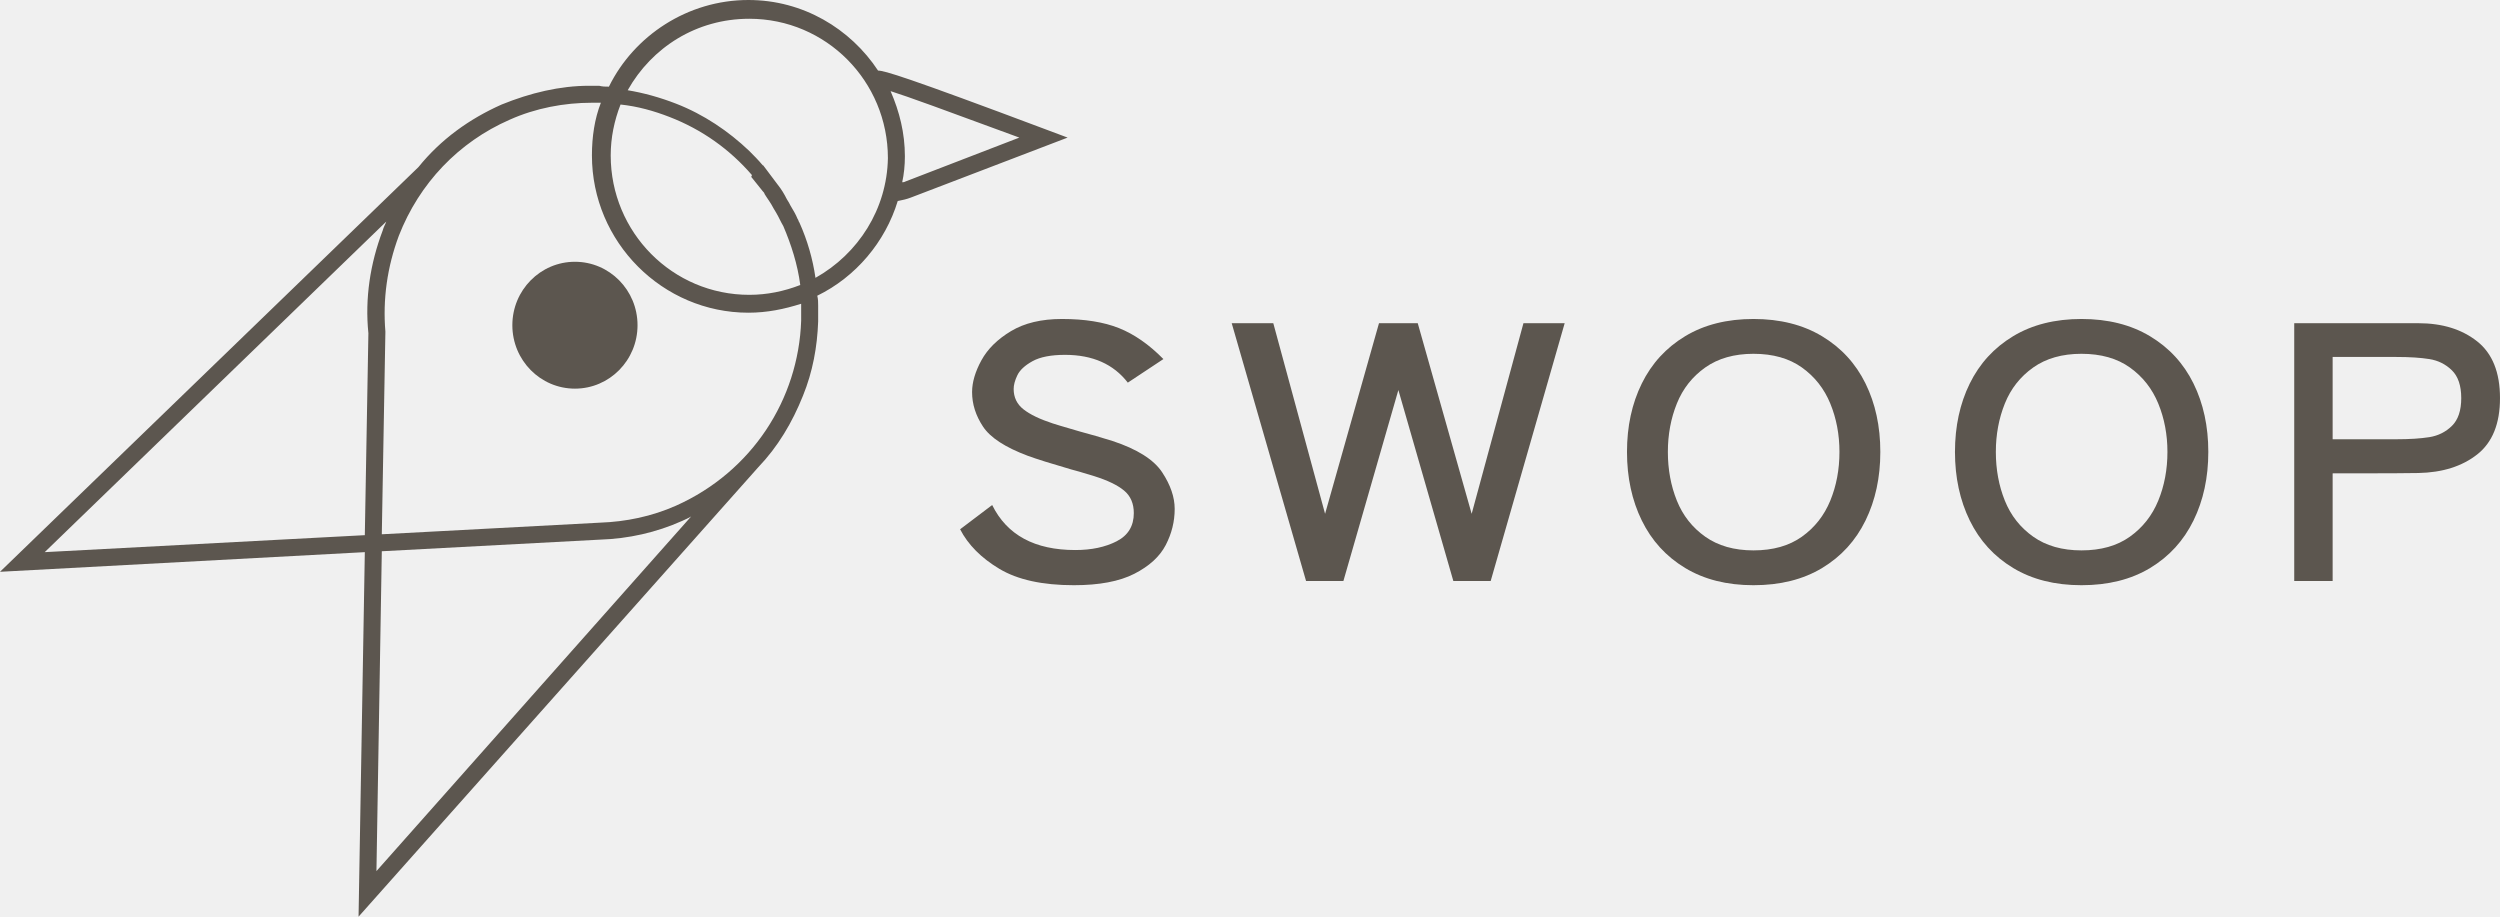
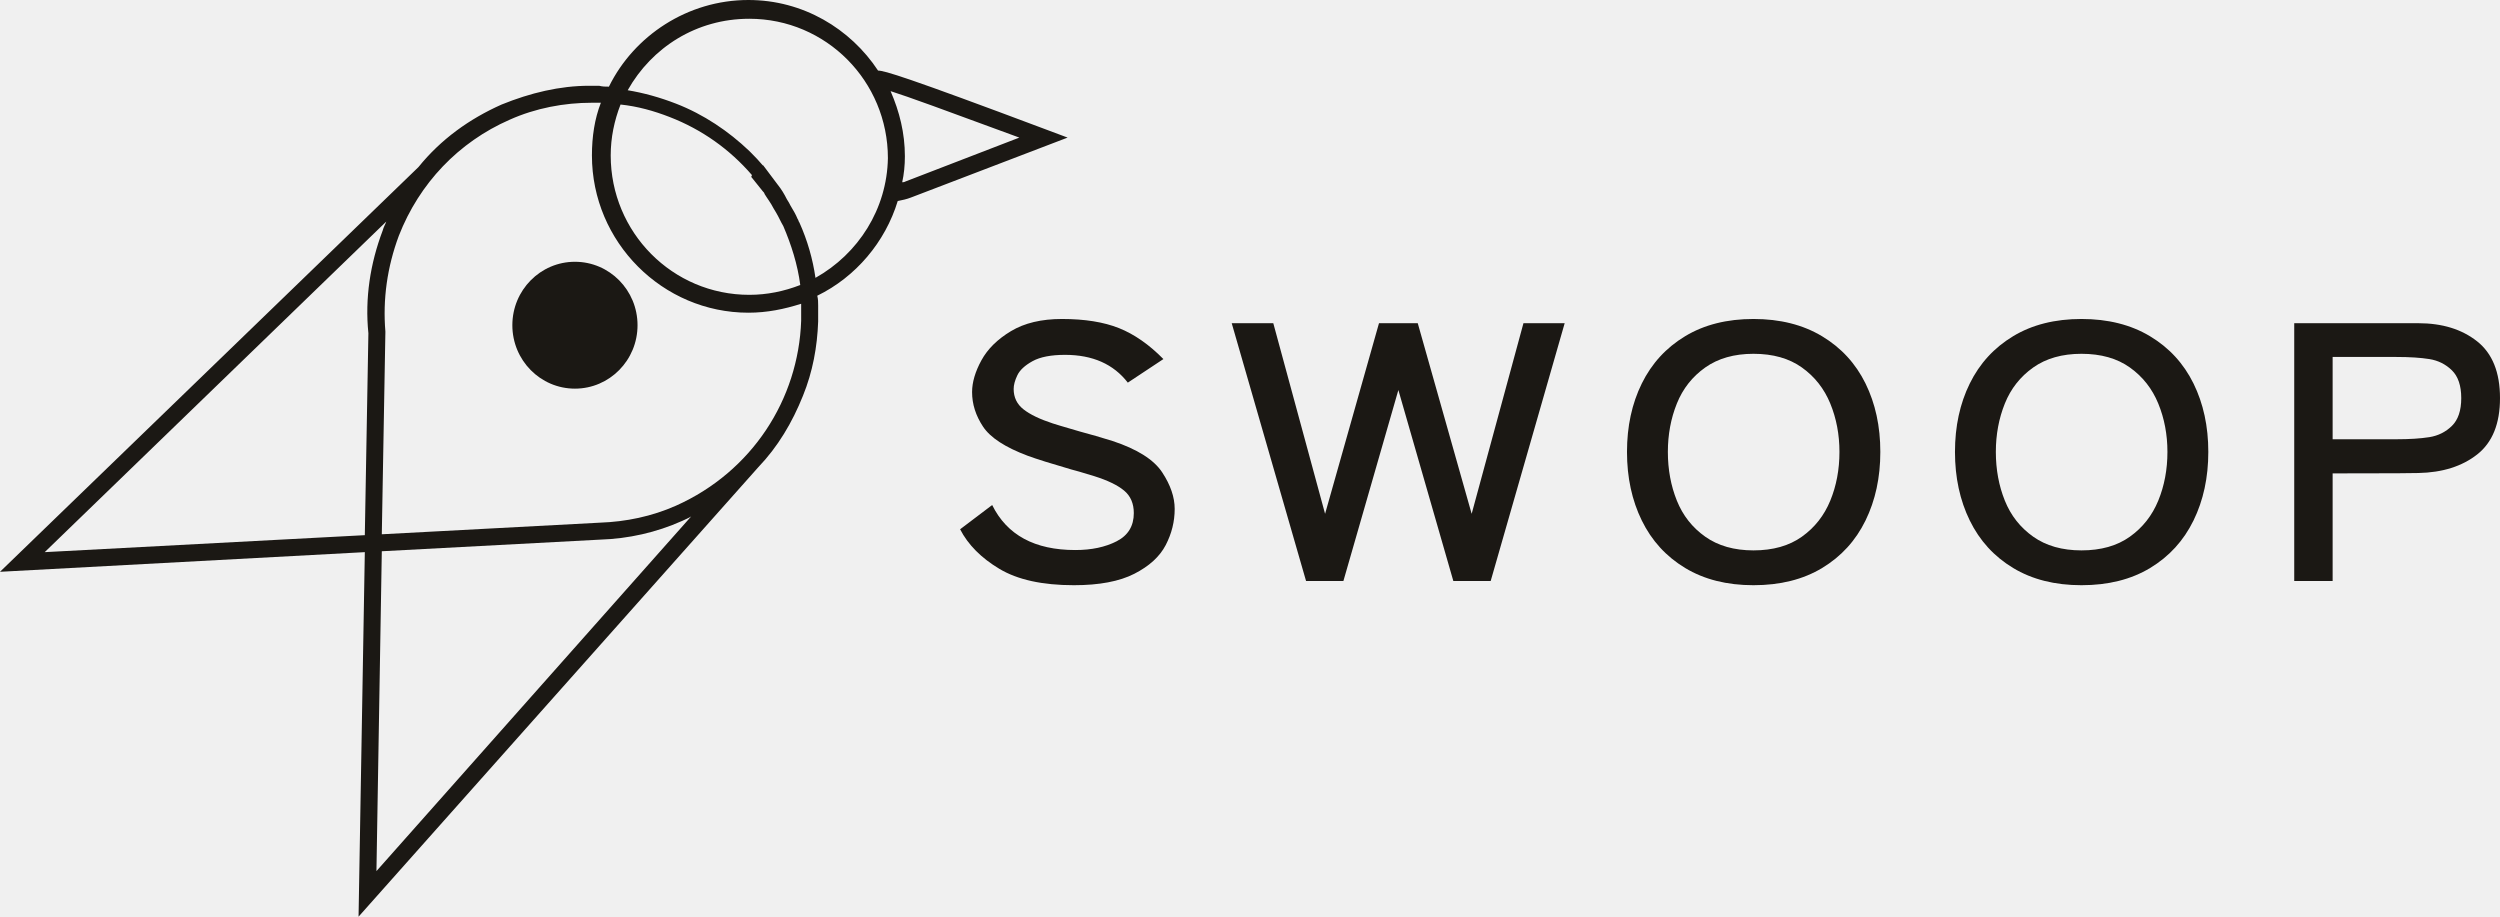
- <svg xmlns="http://www.w3.org/2000/svg" width="420px" height="154px" viewBox="0 0 420 154" version="1.1">
+ <svg xmlns="http://www.w3.org/2000/svg" version="1.1" width="420px" height="154px" viewBox="0 0 420.0 154.0">
  <defs>
-     <filter id="filter-1">
-       <feColorMatrix in="SourceGraphic" type="matrix" values="0 0 0 0 0.106 0 0 0 0 0.094 0 0 0 0 0.078 0 0 0 1 0" />
-     </filter>
+     <clipPath id="i0">
+       <path d="M125.733,0 C134.896,0 142.857,4.803 147.514,11.858 C148.566,11.858 152.171,12.908 175.755,21.764 L179.36,23.115 L153.072,33.172 C152.321,33.472 151.57,33.622 150.819,33.772 C148.716,40.676 143.759,46.53 137.299,49.682 C137.45,50.283 137.45,50.733 137.45,51.333 L137.45,54.035 C137.299,58.238 136.548,62.441 134.896,66.493 C133.093,70.996 130.69,75.049 127.385,78.501 L60.237,154 L61.289,92.76 L0,96.062 L70.302,28.068 C74.057,23.415 78.864,19.963 84.272,17.561 C89.079,15.61 94.036,14.409 98.994,14.409 L100.646,14.409 C101.247,14.559 101.698,14.559 102.298,14.559 C106.505,6.004 115.518,0 125.733,0 Z M116.119,86.756 C115.668,87.057 115.217,87.207 114.616,87.507 C110.26,89.458 105.603,90.509 100.796,90.659 L64.143,92.61 L63.242,146.345 Z M64.894,37.224 L7.511,92.76 L61.289,89.908 L61.89,55.986 C61.289,50.133 62.19,44.279 64.293,38.725 C64.444,38.125 64.744,37.674 64.894,37.224 Z M100.947,17.261 L99.444,17.261 C94.788,17.261 89.981,18.162 85.624,20.113 C77.062,23.865 70.452,30.77 66.997,39.626 C65.044,44.879 64.293,50.283 64.744,55.686 L64.744,55.836 L64.143,89.758 L100.796,87.807 C105.153,87.657 109.509,86.756 113.565,84.955 C126.333,79.251 134.145,67.094 134.595,53.885 L134.595,51.033 C131.741,51.934 128.887,52.534 125.733,52.534 C111.312,52.534 99.444,40.676 99.444,26.117 C99.444,22.965 99.895,19.963 100.947,17.261 Z M104.251,17.561 C103.2,20.263 102.599,23.115 102.599,26.117 C102.599,39.025 112.964,49.532 125.883,49.532 C128.887,49.532 131.741,48.932 134.445,47.881 C133.994,44.429 132.943,41.127 131.591,37.975 C131.14,37.224 130.84,36.474 130.389,35.723 C130.239,35.423 130.089,35.273 129.939,34.973 C129.488,34.072 128.887,33.322 128.436,32.571 C128.436,32.421 128.286,32.271 128.136,32.121 C127.535,31.37 126.934,30.62 126.333,29.869 C126.183,29.719 126.183,29.719 126.333,29.419 C122.578,25.066 117.921,21.764 112.513,19.663 C109.809,18.612 107.105,17.862 104.251,17.561 Z M125.883,3.152 C117.02,3.152 109.509,7.955 105.453,15.16 C108.157,15.61 110.861,16.361 113.565,17.411 C118.222,19.212 122.428,22.064 125.883,25.366 L126.258,25.742 C126.884,26.371 127.51,27.018 128.136,27.768 C128.286,27.768 128.286,27.918 128.436,28.068 C129.037,28.819 129.638,29.719 130.239,30.47 C130.389,30.62 130.539,30.92 130.69,31.07 C131.291,31.821 131.741,32.571 132.192,33.472 C132.492,33.922 132.643,34.222 132.793,34.522 C133.243,35.273 133.694,36.023 133.994,36.774 C134.145,36.924 134.145,37.224 134.295,37.374 C135.647,40.376 136.548,43.528 136.999,46.68 C144.209,42.628 149.016,35.123 149.167,26.567 C149.167,13.659 138.801,3.152 125.883,3.152 Z M149.617,15.31 C151.119,18.762 152.021,22.365 152.021,26.267 C152.021,27.768 151.87,29.269 151.57,30.62 C151.72,30.62 151.87,30.62 152.171,30.47 L171.249,23.115 C158.63,18.462 152.471,16.211 149.617,15.31 Z" />
+     </clipPath>
+     <clipPath id="i1">
+       <path d="M10.515,0 C16.323,0 21.031,4.771 21.031,10.657 C21.031,16.543 16.323,21.314 10.515,21.314 C4.708,21.314 0,16.543 0,10.657 C0,4.771 4.708,0 10.515,0 Z" />
+     </clipPath>
+     <clipPath id="i2">
+       <path d="M17.107,0 C20.935,0 24.131,0.512 26.696,1.536 C29.261,2.56 31.747,4.293 34.154,6.735 L28.176,10.694 C25.769,7.582 22.257,6.026 17.64,6.026 C15.272,6.026 13.447,6.381 12.164,7.09 C10.882,7.799 10.033,8.587 9.619,9.453 C9.205,10.32 8.997,11.088 8.997,11.757 C8.997,13.175 9.55,14.318 10.655,15.184 C11.76,16.051 13.397,16.839 15.568,17.548 C15.765,17.626 17.284,18.079 20.126,18.906 C21.901,19.379 23.736,19.911 25.631,20.502 C29.774,21.88 32.546,23.633 33.947,25.76 C35.348,27.887 36.049,29.935 36.049,31.905 C36.049,34.032 35.545,36.06 34.539,37.99 C33.533,39.92 31.777,41.525 29.271,42.805 C26.765,44.086 23.381,44.726 19.119,44.726 C13.831,44.726 9.658,43.81 6.6,41.978 C3.542,40.147 1.342,37.931 0,35.331 L5.387,31.255 C7.873,36.297 12.529,38.817 19.356,38.817 C22.079,38.817 24.397,38.325 26.311,37.34 C28.225,36.356 29.182,34.78 29.182,32.614 C29.182,30.999 28.64,29.738 27.554,28.832 C26.469,27.926 24.802,27.119 22.553,26.41 C20.501,25.78 19.218,25.406 18.705,25.287 C15.311,24.303 12.865,23.535 11.365,22.983 C7.577,21.565 5.071,19.931 3.848,18.079 C2.624,16.228 2.013,14.298 2.013,12.289 C2.013,10.635 2.535,8.853 3.581,6.942 C4.627,5.032 6.284,3.397 8.553,2.038 C10.822,0.679 13.674,0 17.107,0 Z" />
+     </clipPath>
+     <clipPath id="i3">
+       <path d="M6.985,0 L15.686,32.023 L24.743,0 L31.254,0 L40.311,32.023 L49.012,0 L55.938,0 L43.507,43.308 L37.232,43.308 L27.998,11.226 L18.764,43.308 L12.49,43.308 L0,0 L6.985,0 Z" />
+     </clipPath>
+     <clipPath id="i4">
+       <path d="M21.25,0 C25.71,0 29.547,0.965 32.763,2.895 C35.98,4.825 38.416,7.474 40.074,10.842 C41.731,14.209 42.56,18.04 42.56,22.333 C42.56,26.627 41.731,30.467 40.074,33.854 C38.416,37.242 35.989,39.901 32.793,41.831 C29.597,43.761 25.749,44.726 21.25,44.726 C16.791,44.726 12.963,43.761 9.767,41.831 C6.57,39.901 4.144,37.242 2.486,33.854 C0.829,30.467 0,26.627 0,22.333 C0,18.04 0.829,14.209 2.486,10.842 C4.144,7.474 6.57,4.825 9.767,2.895 C12.963,0.965 16.791,0 21.25,0 Z M21.25,5.849 C18.014,5.849 15.311,6.617 13.141,8.153 C10.97,9.69 9.382,11.708 8.376,14.209 C7.37,16.711 6.866,19.419 6.866,22.333 C6.866,25.287 7.37,28.015 8.376,30.516 C9.382,33.017 10.97,35.036 13.141,36.572 C15.311,38.108 18.014,38.876 21.25,38.876 C24.526,38.876 27.239,38.108 29.389,36.572 C31.54,35.036 33.128,33.017 34.154,30.516 C35.18,28.015 35.693,25.287 35.693,22.333 C35.693,19.419 35.18,16.711 34.154,14.209 C33.128,11.708 31.54,9.69 29.389,8.153 C27.239,6.617 24.526,5.849 21.25,5.849 Z" />
+     </clipPath>
+     <clipPath id="i5">
+       <path d="M21.25,0 C25.71,0 29.547,0.965 32.763,2.895 C35.98,4.825 38.416,7.474 40.074,10.842 C41.731,14.209 42.56,18.04 42.56,22.333 C42.56,26.627 41.731,30.467 40.074,33.854 C38.416,37.242 35.989,39.901 32.793,41.831 C29.597,43.761 25.749,44.726 21.25,44.726 C16.791,44.726 12.963,43.761 9.767,41.831 C6.57,39.901 4.144,37.242 2.486,33.854 C0.829,30.467 0,26.627 0,22.333 C0,18.04 0.829,14.209 2.486,10.842 C4.144,7.474 6.57,4.825 9.767,2.895 C12.963,0.965 16.791,0 21.25,0 Z M21.25,5.849 C18.014,5.849 15.311,6.617 13.141,8.153 C10.97,9.69 9.382,11.708 8.376,14.209 C7.37,16.711 6.866,19.419 6.866,22.333 C6.866,25.287 7.37,28.015 8.376,30.516 C9.382,33.017 10.97,35.036 13.141,36.572 C15.311,38.108 18.014,38.876 21.25,38.876 C24.526,38.876 27.239,38.108 29.389,36.572 C31.54,35.036 33.128,33.017 34.154,30.516 C35.18,28.015 35.693,25.287 35.693,22.333 C35.693,19.419 35.18,16.711 34.154,14.209 C33.128,11.708 31.54,9.69 29.389,8.153 C27.239,6.617 24.526,5.849 21.25,5.849 Z" />
+     </clipPath>
+     <clipPath id="i6">
+       <path d="M20.836,0 C24.861,0 28.156,1.014 30.721,3.043 C33.286,5.071 34.569,8.252 34.569,12.585 C34.569,16.878 33.296,20.029 30.751,22.038 C28.206,24.047 24.901,25.09 20.836,25.169 C20.063,25.203 16.469,25.222 10.055,25.227 L8.764,25.228 C8.616,25.228 8.467,25.228 8.317,25.228 L6.452,25.228 L6.452,43.308 L0,43.308 L0,0 L20.836,0 Z M17.166,5.672 L6.452,5.672 L6.452,19.497 L17.166,19.497 C19.376,19.497 21.221,19.379 22.701,19.143 C24.18,18.906 25.443,18.276 26.489,17.252 C27.535,16.228 28.058,14.672 28.058,12.585 C28.058,10.497 27.535,8.941 26.489,7.917 C25.443,6.893 24.18,6.263 22.701,6.026 C21.221,5.79 19.376,5.672 17.166,5.672 Z" />
+     </clipPath>
  </defs>
-   <g id="Symbols" stroke="none" stroke-width="1" fill="none" fill-rule="evenodd">
-     <g filter="url(#filter-1)" id="Swoop-Logo-Black">
-       <g>
-         <g id="Group" fill="#FFFFFF">
-           <path d="M179.36,23.115 L175.755,21.764 C152.171,12.908 148.566,11.858 147.514,11.858 C142.857,4.803 134.896,0 125.733,0 C115.518,0 106.505,6.004 102.298,14.559 C101.698,14.559 101.247,14.559 100.646,14.409 C100.496,14.409 100.195,14.409 100.045,14.409 C99.745,14.409 99.294,14.409 98.994,14.409 C94.036,14.409 89.079,15.61 84.272,17.561 C78.864,19.963 74.057,23.415 70.302,28.068 L0,96.062 L61.289,92.76 L60.237,154 L127.385,78.501 C130.69,75.049 133.093,70.996 134.896,66.493 C136.548,62.441 137.299,58.238 137.45,54.035 C137.45,54.035 137.45,53.885 137.45,53.885 C137.45,53.435 137.45,53.135 137.45,52.684 C137.45,52.384 137.45,52.084 137.45,51.784 C137.45,51.634 137.45,51.483 137.45,51.333 C137.45,50.733 137.45,50.283 137.299,49.682 C143.759,46.53 148.716,40.676 150.819,33.772 C151.57,33.622 152.321,33.472 153.072,33.172 L179.36,23.115 Z M126.333,29.869 C126.934,30.62 127.535,31.37 128.136,32.121 C128.286,32.271 128.436,32.421 128.436,32.571 C128.887,33.322 129.488,34.072 129.939,34.973 C130.089,35.273 130.239,35.423 130.389,35.723 C130.84,36.474 131.14,37.224 131.591,37.975 C132.943,41.127 133.994,44.429 134.445,47.881 C131.741,48.932 128.887,49.532 125.883,49.532 C112.964,49.532 102.599,39.025 102.599,26.117 C102.599,23.115 103.2,20.263 104.251,17.561 C107.105,17.862 109.809,18.612 112.513,19.663 C117.921,21.764 122.578,25.066 126.333,29.419 C126.183,29.719 126.183,29.719 126.333,29.869 Z M134.595,53.885 C134.595,53.885 134.595,53.885 134.595,53.885 C134.145,67.094 126.333,79.251 113.565,84.955 C109.509,86.756 105.153,87.657 100.796,87.807 L64.143,89.758 L64.744,55.836 L64.744,55.686 C64.293,50.283 65.044,44.879 66.997,39.626 C70.452,30.77 77.062,23.865 85.624,20.113 C89.981,18.162 94.788,17.261 99.444,17.261 C99.895,17.261 100.496,17.261 100.947,17.261 C99.895,19.963 99.444,22.965 99.444,26.117 C99.444,40.676 111.312,52.534 125.733,52.534 C128.887,52.534 131.741,51.934 134.595,51.033 C134.595,51.183 134.595,51.333 134.595,51.483 C134.595,51.634 134.595,51.784 134.595,52.084 C134.595,52.384 134.595,52.534 134.595,52.834 C134.595,53.135 134.595,53.435 134.595,53.885 Z M7.511,92.76 L64.894,37.224 C64.744,37.674 64.444,38.125 64.293,38.725 C62.19,44.279 61.289,50.133 61.89,55.986 L61.289,89.908 L7.511,92.76 Z M64.143,92.61 L100.796,90.659 C105.603,90.509 110.26,89.458 114.616,87.507 C115.217,87.207 115.668,87.057 116.119,86.756 L63.242,146.345 L64.143,92.61 Z M136.999,46.68 C136.548,43.528 135.647,40.376 134.295,37.374 C134.145,37.224 134.145,36.924 133.994,36.774 C133.694,36.023 133.243,35.273 132.793,34.522 C132.643,34.222 132.492,33.922 132.192,33.472 C131.741,32.571 131.291,31.821 130.69,31.07 C130.539,30.92 130.389,30.62 130.239,30.47 C129.638,29.719 129.037,28.819 128.436,28.068 C128.286,27.918 128.286,27.768 128.136,27.768 C127.385,26.867 126.634,26.117 125.883,25.366 C125.883,25.366 125.883,25.366 125.883,25.366 C122.428,22.064 118.222,19.212 113.565,17.411 C110.861,16.361 108.157,15.61 105.453,15.16 C109.509,7.955 117.02,3.152 125.883,3.152 C138.801,3.152 149.167,13.659 149.167,26.567 C149.016,35.123 144.209,42.628 136.999,46.68 Z M151.57,30.62 C151.87,29.269 152.021,27.768 152.021,26.267 C152.021,22.365 151.119,18.762 149.617,15.31 C152.471,16.211 158.63,18.462 171.249,23.115 L152.171,30.47 C151.87,30.62 151.72,30.62 151.57,30.62 Z" id="Shape" />
-           <ellipse id="Oval" cx="96.59" cy="54.635" rx="10.515" ry="10.657" />
-         </g>
-         <g id="SWOOP" transform="translate(161.2976, 53.58898)" fill="#1B1814" fill-rule="nonzero">
-           <path d="M19.119,44.726 C13.831,44.726 9.658,43.81 6.6,41.978 C3.542,40.147 1.342,37.931 0,35.331 L5.387,31.255 C7.873,36.297 12.529,38.817 19.356,38.817 C22.079,38.817 24.397,38.325 26.311,37.34 C28.225,36.356 29.182,34.78 29.182,32.614 C29.182,30.999 28.64,29.738 27.554,28.832 C26.469,27.926 24.802,27.119 22.553,26.41 C20.501,25.78 19.218,25.406 18.705,25.287 C15.311,24.303 12.865,23.535 11.365,22.983 C7.577,21.565 5.071,19.931 3.848,18.079 C2.624,16.228 2.013,14.298 2.013,12.289 C2.013,10.635 2.535,8.853 3.581,6.942 C4.627,5.032 6.284,3.397 8.553,2.038 C10.822,0.679 13.674,0 17.107,0 C20.935,0 24.131,0.512 26.696,1.536 C29.261,2.56 31.747,4.293 34.154,6.735 L28.176,10.694 C25.769,7.582 22.257,6.026 17.64,6.026 C15.272,6.026 13.447,6.381 12.164,7.09 C10.882,7.799 10.033,8.587 9.619,9.453 C9.205,10.32 8.997,11.088 8.997,11.757 C8.997,13.175 9.55,14.318 10.655,15.184 C11.76,16.051 13.397,16.839 15.568,17.548 C15.765,17.626 17.284,18.079 20.126,18.906 C21.901,19.379 23.736,19.911 25.631,20.502 C29.774,21.88 32.546,23.633 33.947,25.76 C35.348,27.887 36.049,29.935 36.049,31.905 C36.049,34.032 35.545,36.06 34.539,37.99 C33.533,39.92 31.777,41.525 29.271,42.805 C26.765,44.086 23.381,44.726 19.119,44.726 Z" id="Path" />
-           <polygon id="Path" points="85.941 32.732 94.642 0.709 101.568 0.709 89.137 44.017 82.863 44.017 73.629 11.935 64.394 44.017 58.12 44.017 45.63 0.709 52.615 0.709 61.316 32.732 70.373 0.709 76.884 0.709" />
-           <path d="M133.288,44.726 C128.828,44.726 125.001,43.761 121.804,41.831 C118.608,39.901 116.181,37.242 114.523,33.854 C112.866,30.467 112.037,26.627 112.037,22.333 C112.037,18.04 112.866,14.209 114.523,10.842 C116.181,7.474 118.608,4.825 121.804,2.895 C125.001,0.965 128.828,0 133.288,0 C137.747,0 141.584,0.965 144.801,2.895 C148.017,4.825 150.454,7.474 152.111,10.842 C153.768,14.209 154.597,18.04 154.597,22.333 C154.597,26.627 153.768,30.467 152.111,33.854 C150.454,37.242 148.027,39.901 144.83,41.831 C141.634,43.761 137.786,44.726 133.288,44.726 Z M133.288,38.876 C136.563,38.876 139.276,38.108 141.427,36.572 C143.577,35.036 145.166,33.017 146.192,30.516 C147.218,28.015 147.731,25.287 147.731,22.333 C147.731,19.419 147.218,16.711 146.192,14.209 C145.166,11.708 143.577,9.69 141.427,8.153 C139.276,6.617 136.563,5.849 133.288,5.849 C130.052,5.849 127.349,6.617 125.178,8.153 C123.008,9.69 121.419,11.708 120.413,14.209 C119.407,16.711 118.904,19.419 118.904,22.333 C118.904,25.287 119.407,28.015 120.413,30.516 C121.419,33.017 123.008,35.036 125.178,36.572 C127.349,38.108 130.052,38.876 133.288,38.876 Z" id="Shape" />
-           <path d="M188.389,44.726 C183.929,44.726 180.102,43.761 176.905,41.831 C173.709,39.901 171.282,37.242 169.624,33.854 C167.967,30.467 167.138,26.627 167.138,22.333 C167.138,18.04 167.967,14.209 169.624,10.842 C171.282,7.474 173.709,4.825 176.905,2.895 C180.102,0.965 183.929,0 188.389,0 C192.848,0 196.686,0.965 199.902,2.895 C203.118,4.825 205.555,7.474 207.212,10.842 C208.869,14.209 209.698,18.04 209.698,22.333 C209.698,26.627 208.869,30.467 207.212,33.854 C205.555,37.242 203.128,39.901 199.931,41.831 C196.735,43.761 192.887,44.726 188.389,44.726 Z M188.389,38.876 C191.664,38.876 194.377,38.108 196.528,36.572 C198.678,35.036 200.267,33.017 201.293,30.516 C202.319,28.015 202.832,25.287 202.832,22.333 C202.832,19.419 202.319,16.711 201.293,14.209 C200.267,11.708 198.678,9.69 196.528,8.153 C194.377,6.617 191.664,5.849 188.389,5.849 C185.153,5.849 182.45,6.617 180.279,8.153 C178.109,9.69 176.52,11.708 175.514,14.209 C174.508,16.711 174.005,19.419 174.005,22.333 C174.005,25.287 174.508,28.015 175.514,30.516 C176.52,33.017 178.109,35.036 180.279,36.572 C182.45,38.108 185.153,38.876 188.389,38.876 Z" id="Shape" />
-           <path d="M244.97,0.709 C248.995,0.709 252.29,1.723 254.855,3.752 C257.42,5.78 258.702,8.961 258.702,13.294 C258.702,17.587 257.43,20.738 254.884,22.747 C252.339,24.756 249.034,25.799 244.97,25.878 C244.062,25.918 239.267,25.937 230.586,25.937 L230.586,44.017 L224.134,44.017 L224.134,0.709 L230.586,0.709 L244.97,0.709 Z M241.3,20.206 C243.509,20.206 245.354,20.088 246.834,19.852 C248.314,19.615 249.577,18.985 250.623,17.961 C251.668,16.937 252.191,15.381 252.191,13.294 C252.191,11.206 251.668,9.65 250.623,8.626 C249.577,7.602 248.314,6.972 246.834,6.735 C245.354,6.499 243.509,6.381 241.3,6.381 L230.586,6.381 L230.586,20.206 L241.3,20.206 Z" id="Shape" />
-         </g>
+   <g clip-path="url(#i0)">
+     <polygon points="0,0 179.36,0 179.36,154 0,154 0,0" stroke="none" fill="#1B1814" />
+   </g>
+   <g transform="translate(86.07494 43.97856)">
+     <g clip-path="url(#i1)">
+       <polygon points="0,0 21.031,0 21.031,21.314 0,21.314 0,0" stroke="none" fill="#1B1814" />
+     </g>
+   </g>
+   <g transform="translate(161.2976 53.58898)">
+     <g clip-path="url(#i2)">
+       <polygon points="0,0 36.049,0 36.049,44.726 0,44.726 0,0" stroke="none" fill="#1B1814" />
+     </g>
+     <g transform="translate(45.6302 0.7089931)">
+       <g clip-path="url(#i3)">
+         <polygon points="0,0 55.938,0 55.938,43.308 0,43.308 0,0" stroke="none" fill="#1B1814" />
+       </g>
+     </g>
+     <g transform="translate(112.0372 0.0)">
+       <g clip-path="url(#i4)">
+         <polygon points="0,0 42.56,0 42.56,44.726 0,44.726 0,0" stroke="none" fill="#1B1814" />
+       </g>
+     </g>
+     <g transform="translate(167.1383 0.0)">
+       <g clip-path="url(#i5)">
+         <polygon points="0,0 42.56,0 42.56,44.726 0,44.726 0,0" stroke="none" fill="#1B1814" />
+       </g>
+     </g>
+     <g transform="translate(224.1336 0.7089931)">
+       <g clip-path="url(#i6)">
+         <polygon points="0,0 34.569,0 34.569,43.308 0,43.308 0,0" stroke="none" fill="#1B1814" />
      </g>
    </g>
  </g>
</svg>
